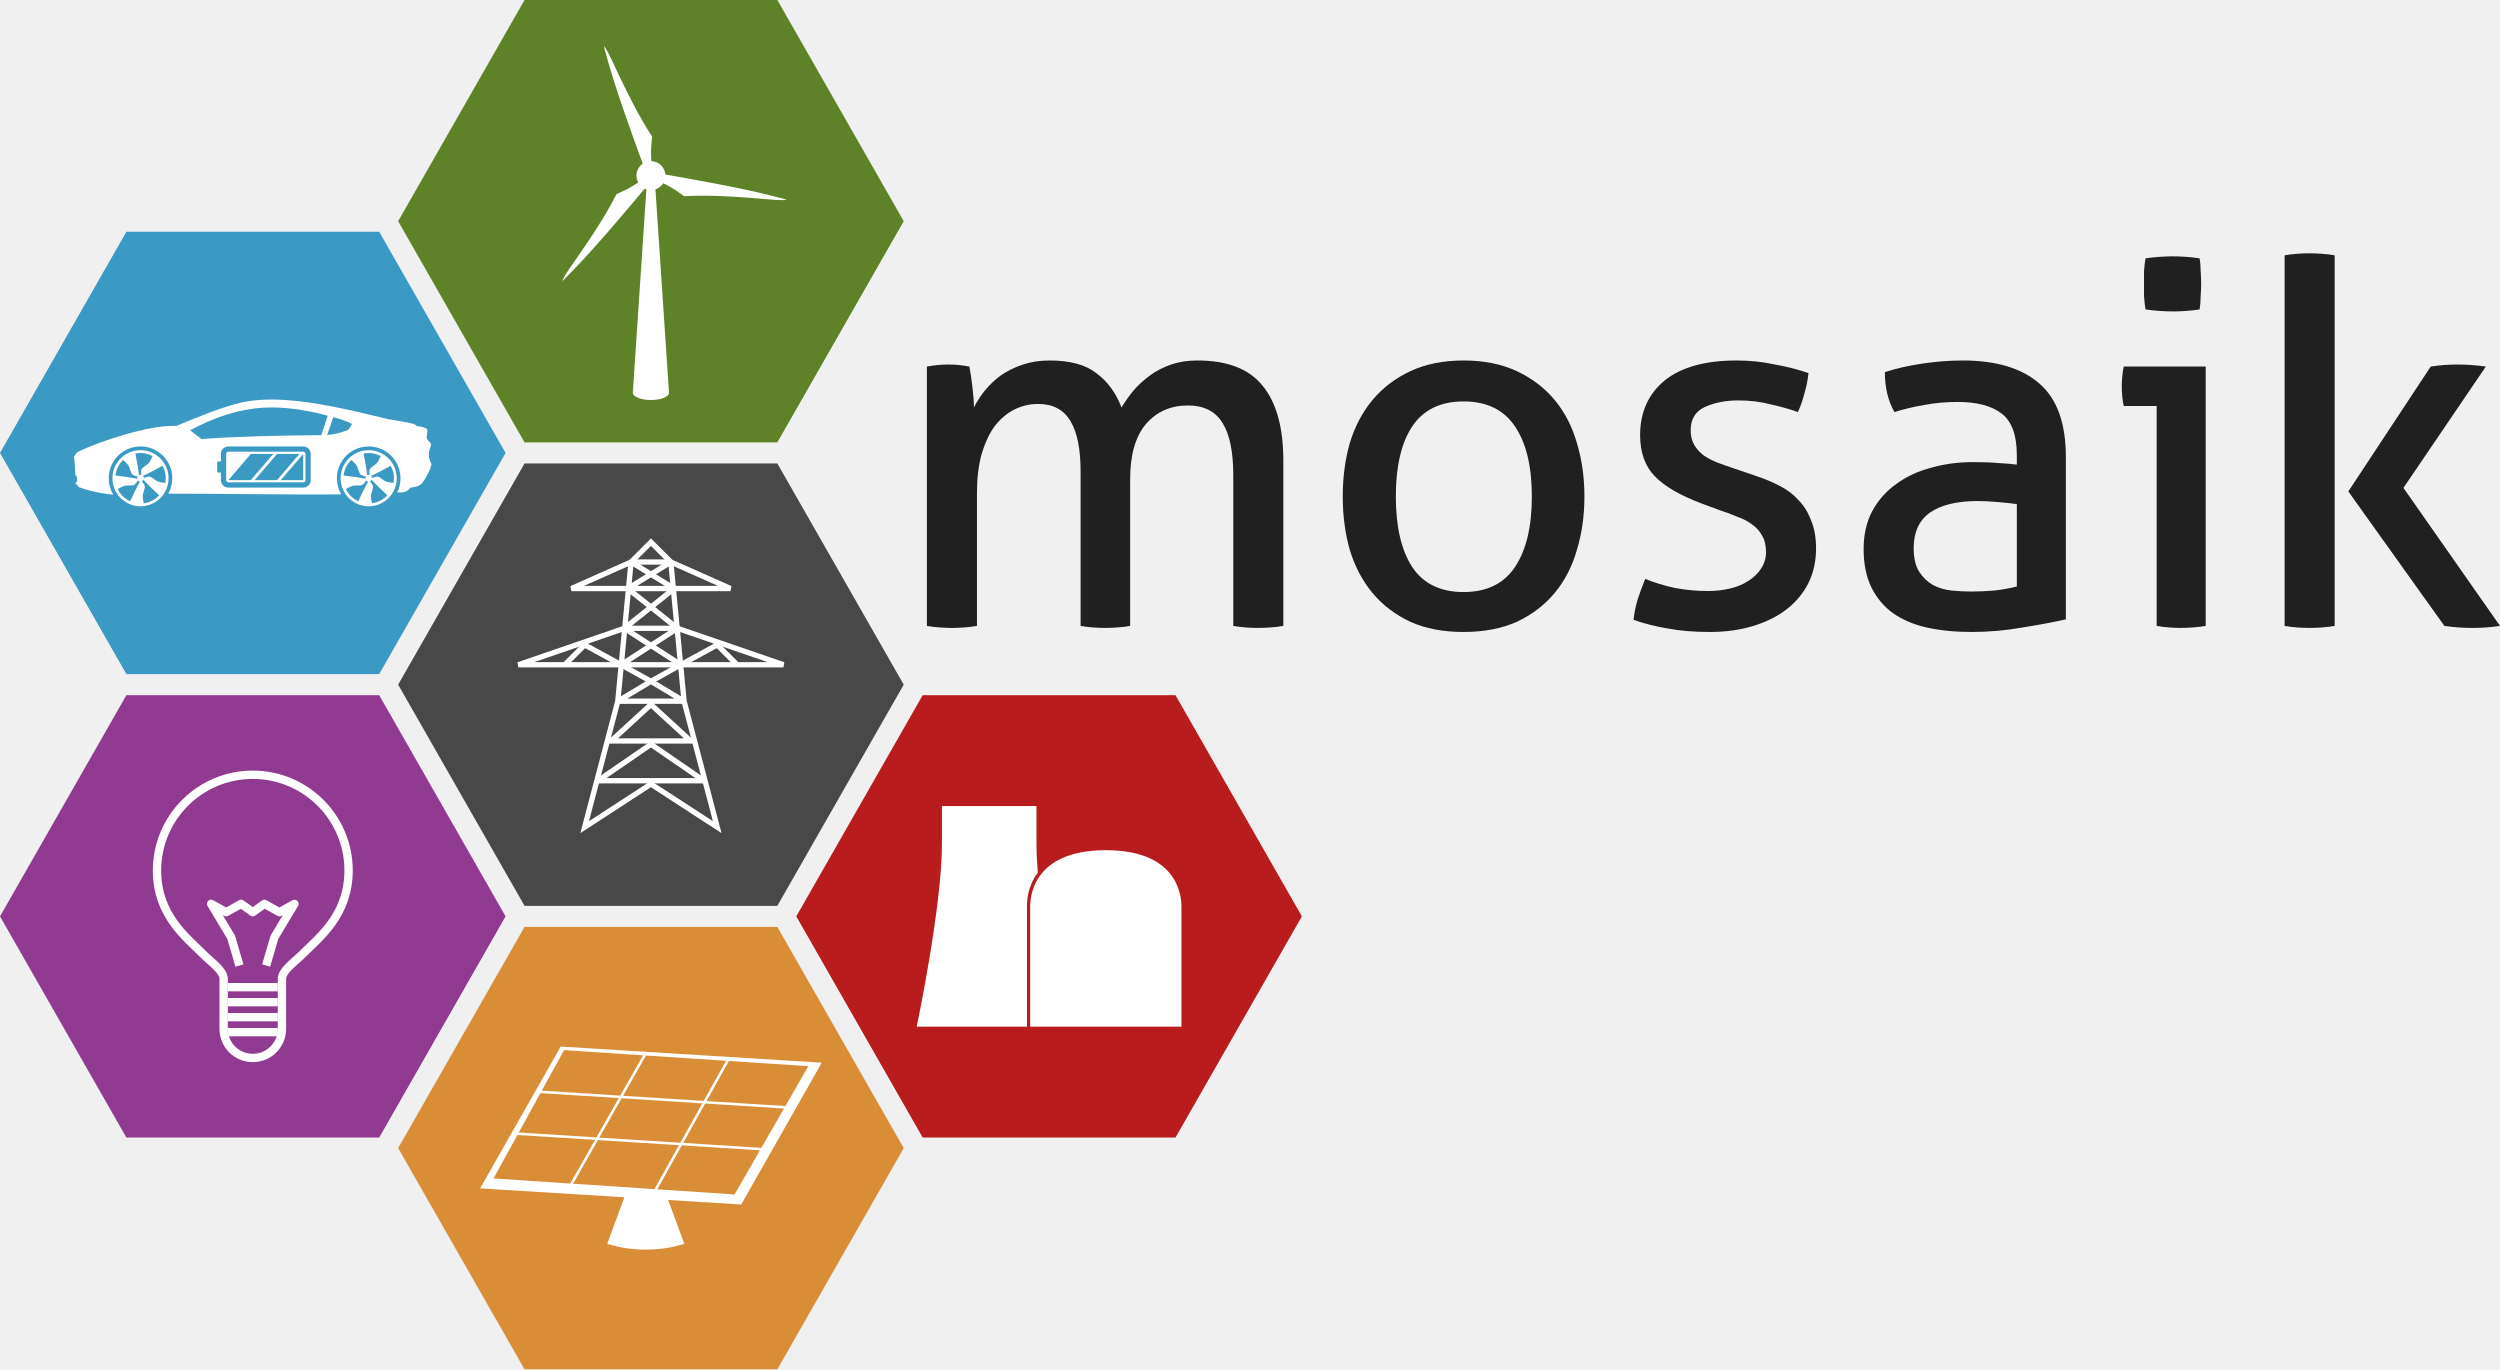
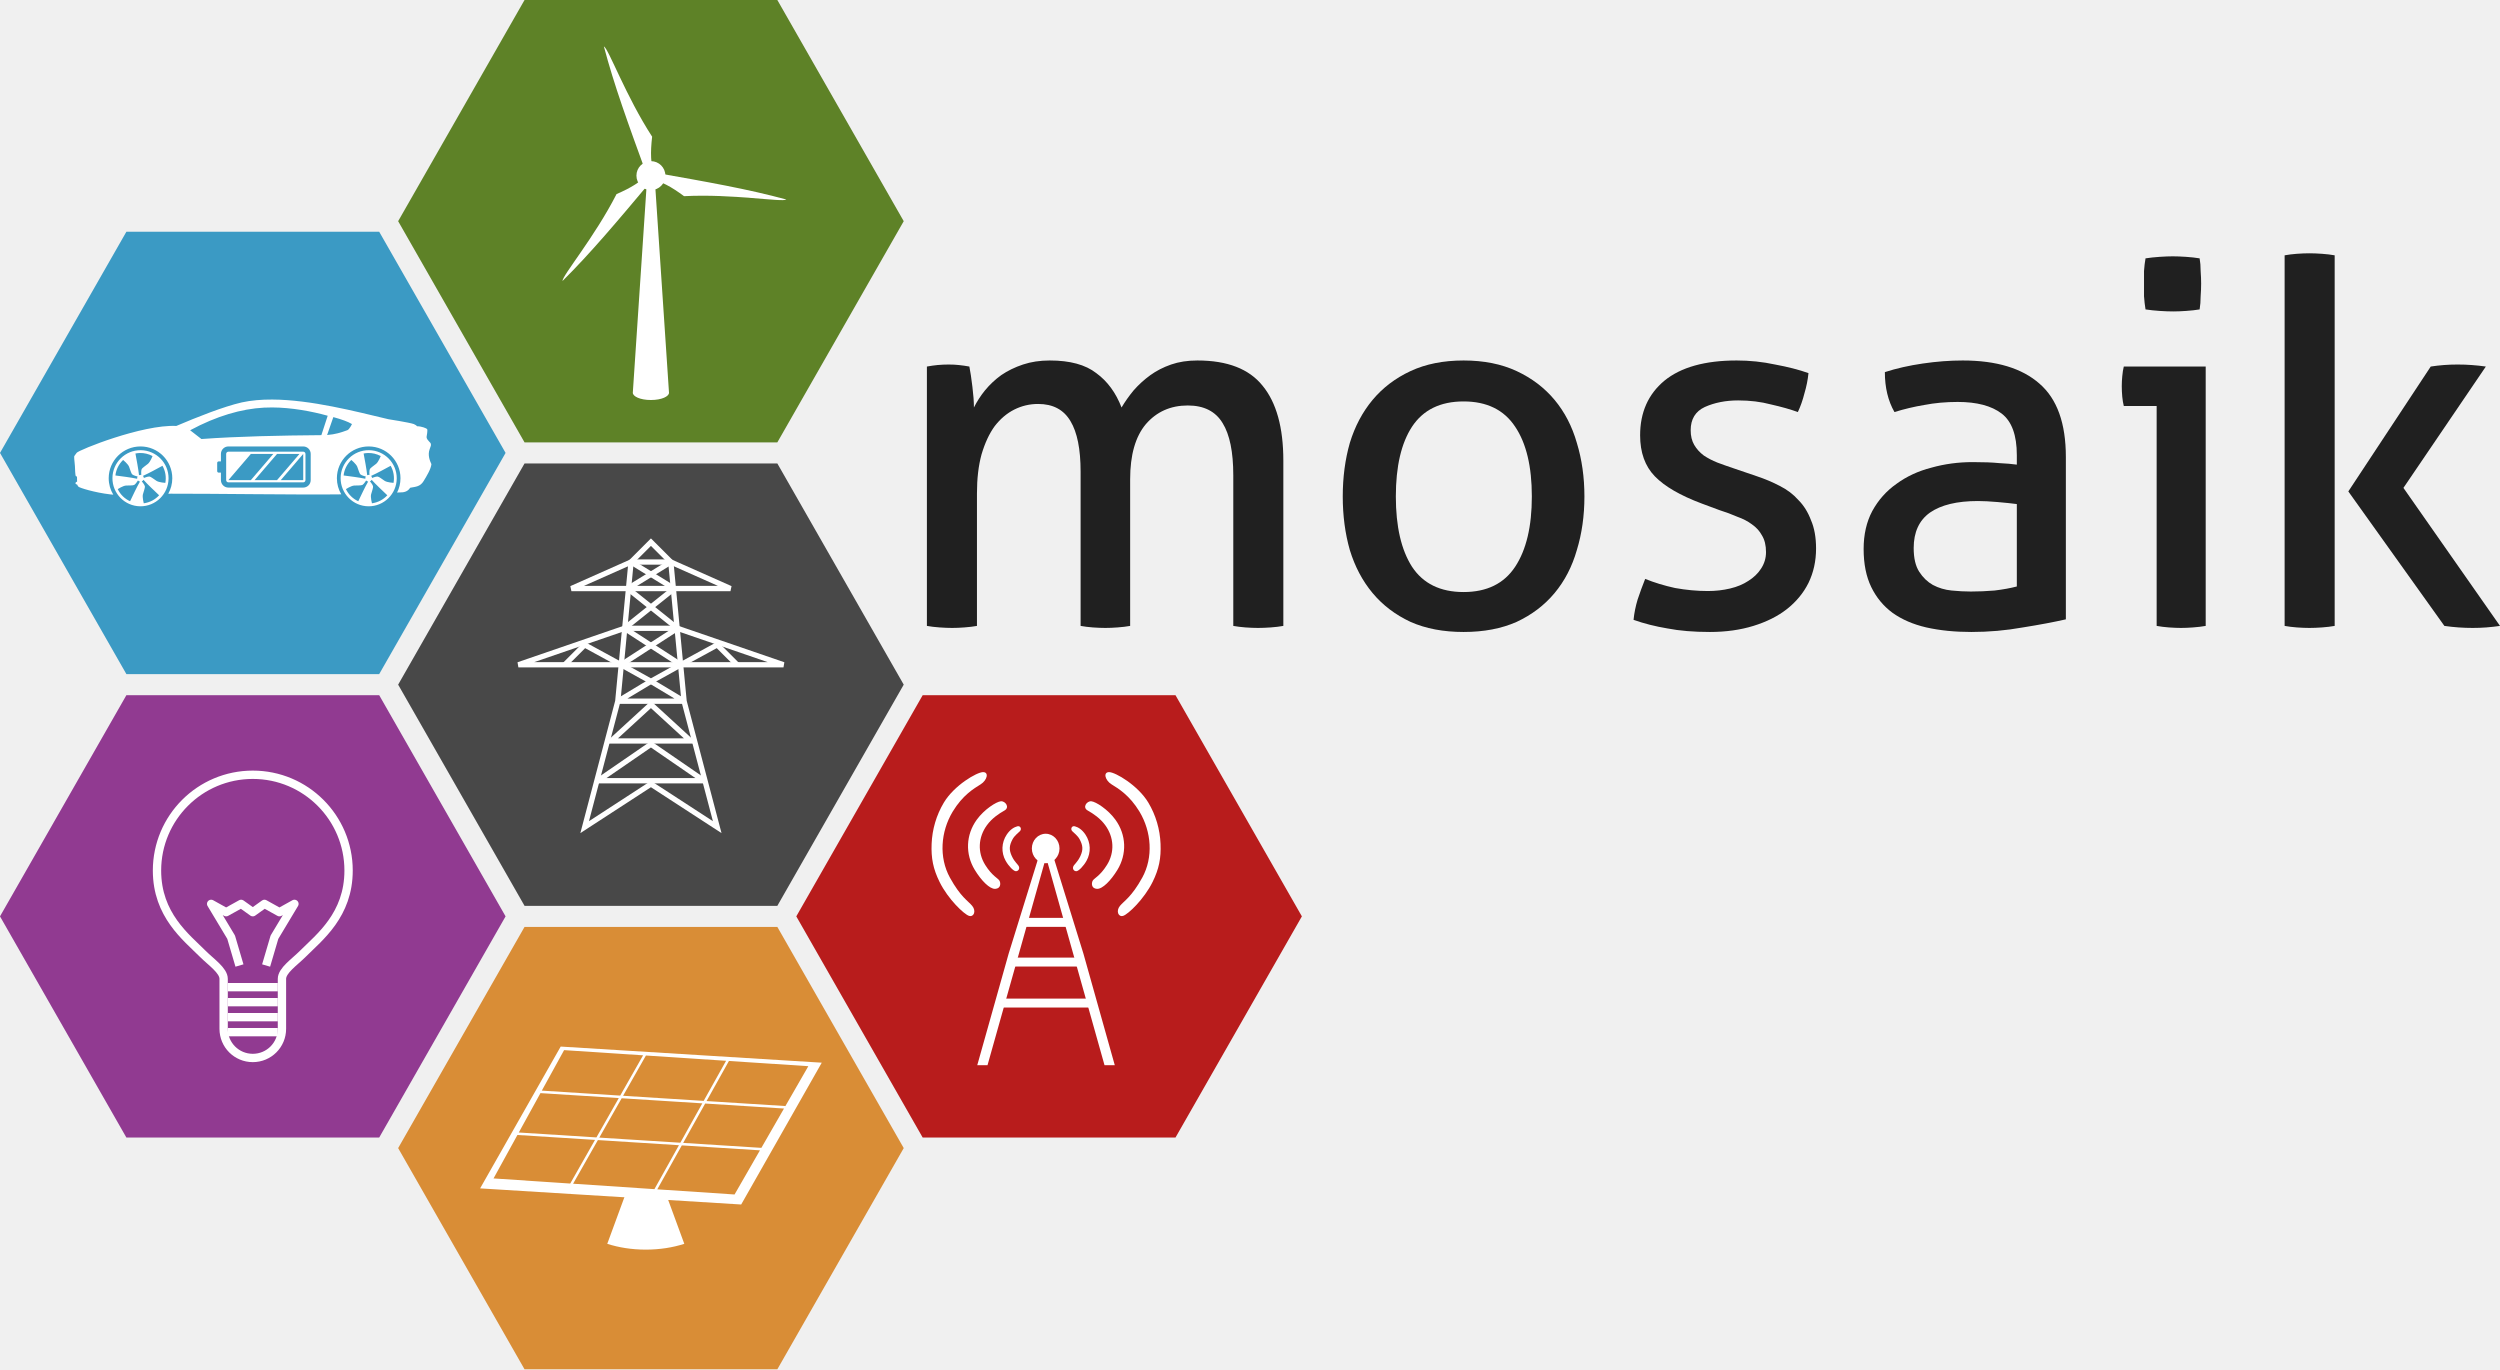
<svg xmlns="http://www.w3.org/2000/svg" version="1.1" width="593.374" height="325" id="svg3175">
  <defs id="defs3177" />
  <g transform="translate(-150,-552.3622)" id="layer1">
    <g id="text3183" style="font-size:120px;font-style:normal;font-variant:normal;font-weight:normal;font-stretch:normal;text-align:start;line-height:125%;letter-spacing:0px;word-spacing:0px;writing-mode:lr-tb;text-anchor:start;fill:#202020;fill-opacity:1;stroke:none;font-family:Aller;-inkscape-font-specification:Aller">
      <path d="m 370,639.362 c 0.88,-0.16 1.72,-0.28 2.52,-0.36 0.88,-0.08 1.76,-0.12 2.64,-0.12 0.88,6e-5 1.68,0.04 2.4,0.12 0.8,0.08 1.64,0.2 2.52,0.36 0.24,1.2 0.48,2.8 0.72,4.8 0.24,1.92 0.36,3.56 0.36,4.92 0.72,-1.44 1.6,-2.8 2.64,-4.08 1.12,-1.36 2.4,-2.56 3.84,-3.6 1.52,-1.04 3.24,-1.88 5.16,-2.52 1.92,-0.64 4.04,-0.96 6.36,-0.96 4.8,6e-5 8.48,1 11.04,3 2.64,1.92 4.64,4.64 6,8.16 0.8,-1.36 1.76,-2.72 2.88,-4.08 1.2,-1.36 2.52,-2.56 3.96,-3.6 1.44,-1.04 3.08,-1.88 4.92,-2.52 1.84,-0.64 3.92,-0.96 6.24,-0.96 7.12,6e-5 12.28,2 15.48,6 3.28,4 4.92,9.92 4.92,17.76 l 0,39.24 c -0.88,0.16 -1.88,0.28 -3,0.36 -1.12,0.08 -2.12,0.12 -3,0.12 -0.88,0 -1.88,-0.04 -3,-0.12 -1.04,-0.08 -2,-0.2 -2.88,-0.36 l 0,-35.76 c -8e-5,-5.52 -0.84,-9.64 -2.52,-12.36 -1.68,-2.8 -4.44,-4.2 -8.28,-4.2 -4.08,5e-5 -7.4,1.48 -9.96,4.44 -2.48,2.96 -3.72,7.32 -3.72,13.08 l 0,34.8 c -0.88,0.16 -1.88,0.28 -3,0.36 -1.04,0.08 -2,0.12 -2.88,0.12 -0.88,0 -1.88,-0.04 -3,-0.12 -1.04,-0.08 -2,-0.2 -2.88,-0.36 l 0,-36.6 c -4e-5,-5.36 -0.8,-9.36 -2.4,-12 -1.6,-2.72 -4.16,-4.08 -7.68,-4.08 -2,5e-5 -3.88,0.44 -5.64,1.32 -1.76,0.88 -3.32,2.2 -4.68,3.96 -1.28,1.76 -2.32,4 -3.12,6.72 -0.72,2.64 -1.08,5.72 -1.08,9.24 l 0,31.44 c -0.88,0.16 -1.88,0.28 -3,0.36 -1.04,0.08 -2,0.12 -2.88,0.12 -0.88,0 -1.88,-0.04 -3,-0.12 -1.12,-0.08 -2.12,-0.2 -3,-0.36 l 0,-61.56" id="path3047" style="line-height:125%;fill:#202020;font-family:Aller;-inkscape-font-specification:Aller" />
      <path d="m 497.382,702.362 c -4.8,0 -9,-0.8 -12.6,-2.4 -3.6,-1.68 -6.6,-3.96 -9,-6.84 -2.4,-2.88 -4.2,-6.28 -5.4,-10.2 -1.12,-3.92 -1.68,-8.16 -1.68,-12.72 -10e-6,-4.56 0.56,-8.8 1.68,-12.72 1.2,-3.92 3,-7.32 5.4,-10.2 2.4,-2.88 5.4,-5.16 9,-6.84 3.6,-1.68 7.8,-2.52 12.6,-2.52 4.8,6e-5 9,0.84 12.6,2.52 3.6,1.68 6.6,3.96 9,6.84 2.4,2.88 4.16,6.28 5.28,10.2 1.2,3.92 1.8,8.16 1.8,12.72 -6e-5,4.56 -0.6,8.8 -1.8,12.72 -1.12,3.92 -2.88,7.32 -5.28,10.2 -2.4,2.88 -5.4,5.16 -9,6.84 -3.6,1.6 -7.8,2.4 -12.6,2.4 m 0,-9.48 c 5.52,1e-5 9.6,-2 12.24,-6 2.64,-4 3.96,-9.56 3.96,-16.68 -5e-5,-7.12 -1.32,-12.64 -3.96,-16.56 -2.64,-4 -6.72,-6 -12.24,-6 -5.52,5e-5 -9.6,2 -12.24,6 -2.56,3.92 -3.84,9.44 -3.84,16.56 -2e-5,7.12 1.28,12.68 3.84,16.68 2.64,4 6.72,6 12.24,6" id="path3049" style="line-height:125%;fill:#202020;font-family:Aller;-inkscape-font-specification:Aller" />
      <path d="m 540.482,689.762 c 2.16,0.88 4.52,1.6 7.08,2.16 2.64,0.48 5.24,0.72 7.8,0.72 1.84,10e-6 3.6,-0.2 5.28,-0.6 1.68,-0.4 3.12,-1 4.32,-1.8 1.28,-0.8 2.28,-1.76 3,-2.88 0.8,-1.2 1.2,-2.52 1.2,-3.96 -3e-5,-1.6 -0.32,-2.92 -0.96,-3.96 -0.56,-1.04 -1.36,-1.92 -2.4,-2.64 -0.96,-0.72 -2.12,-1.32 -3.48,-1.8 -1.28,-0.56 -2.68,-1.08 -4.2,-1.56 l -4.2,-1.56 c -5.12,-1.92 -8.84,-4.08 -11.16,-6.48 -2.32,-2.4 -3.48,-5.64 -3.48,-9.72 0,-5.44 1.92,-9.76 5.76,-12.96 3.92,-3.2 9.64,-4.8 17.16,-4.8 3.12,6e-5 6.16,0.32 9.12,0.96 3.04,0.56 5.68,1.24 7.92,2.04 -0.16,1.6 -0.48,3.2 -0.96,4.8 -0.4,1.6 -0.92,3.08 -1.56,4.44 -1.76,-0.64 -3.88,-1.24 -6.36,-1.8 -2.4,-0.64 -5,-0.96 -7.8,-0.96 -2.96,5e-5 -5.6,0.52 -7.92,1.56 -2.24,1.04 -3.36,2.88 -3.36,5.52 -2e-5,1.36 0.28,2.52 0.84,3.48 0.56,0.96 1.32,1.8 2.28,2.52 0.96,0.64 2.04,1.2 3.24,1.68 1.28,0.48 2.64,0.96 4.08,1.44 l 5.28,1.8 c 1.92,0.64 3.72,1.4 5.4,2.28 1.76,0.88 3.24,2 4.44,3.36 1.28,1.28 2.28,2.88 3,4.8 0.8,1.84 1.2,4.08 1.2,6.72 -5e-5,2.96 -0.6,5.68 -1.8,8.16 -1.2,2.4 -2.92,4.48 -5.16,6.24 -2.16,1.68 -4.8,3 -7.92,3.96 -3.12,0.96 -6.56,1.44 -10.32,1.44 -3.84,0 -7.2,-0.28 -10.08,-0.84 -2.88,-0.48 -5.56,-1.16 -8.04,-2.04 0.16,-1.6 0.48,-3.2 0.96,-4.8 0.56,-1.68 1.16,-3.32 1.8,-4.92" id="path3051" style="line-height:125%;fill:#202020;font-family:Aller;-inkscape-font-specification:Aller" />
      <path d="m 628.692,672.002 c -1.2,-0.16 -2.72,-0.32 -4.56,-0.48 -1.84,-0.16 -3.4,-0.24 -4.68,-0.24 -4.96,3e-5 -8.76,0.92 -11.4,2.76 -2.56,1.84 -3.84,4.64 -3.84,8.4 -2e-5,2.4 0.44,4.28 1.32,5.64 0.88,1.36 1.96,2.4 3.24,3.12 1.36,0.72 2.84,1.16 4.44,1.32 1.6,0.16 3.12,0.24 4.56,0.24 1.84,1e-5 3.72,-0.08 5.64,-0.24 2,-0.24 3.76,-0.56 5.28,-0.96 l 0,-19.56 m 0,-11.64 c -4e-5,-4.72 -1.2,-8 -3.6,-9.84 -2.4,-1.84 -5.88,-2.76 -10.44,-2.76 -2.8,5e-5 -5.44,0.24 -7.92,0.72 -2.4,0.4 -4.76,0.96 -7.08,1.68 -1.52,-2.64 -2.28,-5.8 -2.28,-9.48 2.72,-0.88 5.72,-1.56 9,-2.04 3.28,-0.48 6.44,-0.72 9.48,-0.72 8,6e-5 14.08,1.84 18.24,5.52 4.16,3.6 6.24,9.4 6.24,17.4 l 0,38.52 c -2.8,0.64 -6.2,1.28 -10.2,1.92 -4,0.72 -8.08,1.08 -12.24,1.08 -3.92,0 -7.48,-0.36 -10.68,-1.08 -3.12,-0.72 -5.8,-1.88 -8.04,-3.48 -2.16,-1.6 -3.84,-3.64 -5.04,-6.12 -1.2,-2.48 -1.8,-5.48 -1.8,-9 -10e-6,-3.44 0.68,-6.44 2.04,-9 1.44,-2.64 3.36,-4.8 5.76,-6.48 2.4,-1.76 5.16,-3.04 8.28,-3.84 3.12,-0.88 6.4,-1.32 9.84,-1.32 2.56,4e-5 4.64,0.08 6.24,0.24 1.68,0.08 3.08,0.2 4.2,0.36 l 0,-2.28" id="path3053" style="line-height:125%;fill:#202020;font-family:Aller;-inkscape-font-specification:Aller" />
      <path d="m 661.881,648.722 -7.8,0 c -0.16,-0.64 -0.28,-1.36 -0.36,-2.16 -0.08,-0.88 -0.12,-1.72 -0.12,-2.52 0,-0.8 0.04,-1.6 0.12,-2.4 0.08,-0.88 0.2,-1.64 0.36,-2.28 l 19.44,0 0,61.56 c -0.88,0.16 -1.88,0.28 -3,0.36 -1.04,0.08 -2,0.12 -2.88,0.12 -0.8,0 -1.76,-0.04 -2.88,-0.12 -1.04,-0.08 -2,-0.2 -2.88,-0.36 l 0,-52.2 m -2.64,-22.92 c -0.16,-0.96 -0.28,-2 -0.36,-3.12 -1e-5,-1.12 -1e-5,-2.12 0,-3 -1e-5,-0.88 -1e-5,-1.88 0,-3 0.08,-1.12 0.2,-2.12 0.36,-3 1.04,-0.16 2.16,-0.28 3.36,-0.36 1.2,-0.08 2.24,-0.12 3.12,-0.12 0.88,9e-5 1.92,0.04 3.12,0.12 1.2,0.08 2.28,0.2 3.24,0.36 0.16,0.88 0.24,1.88 0.24,3 0.08,1.12 0.12,2.12 0.12,3 -2e-5,0.88 -0.04,1.88 -0.12,3 -2e-5,1.12 -0.08,2.16 -0.24,3.12 -0.96,0.16 -2.04,0.28 -3.24,0.36 -1.12,0.08 -2.12,0.12 -3,0.12 -0.96,7e-5 -2.04,-0.04 -3.24,-0.12 -1.2,-0.08 -2.32,-0.2 -3.36,-0.36" id="path3055" style="line-height:125%;fill:#202020;font-family:Aller;-inkscape-font-specification:Aller" />
      <path d="m 692.254,612.962 c 0.88,-0.16 1.84,-0.28 2.88,-0.36 1.12,-0.08 2.12,-0.12 3,-0.12 0.88,9e-5 1.88,0.04 3,0.12 1.12,0.08 2.12,0.2 3,0.36 l 0,87.96 c -0.88,0.16 -1.88,0.28 -3,0.36 -1.12,0.08 -2.12,0.12 -3,0.12 -0.88,0 -1.88,-0.04 -3,-0.12 -1.04,-0.08 -2,-0.2 -2.88,-0.36 l 0,-87.96 m 15.12,56.04 19.56,-29.64 c 1.04,-0.16 2.08,-0.28 3.12,-0.36 1.04,-0.08 2.12,-0.12 3.24,-0.12 1.2,6e-5 2.32,0.04 3.36,0.12 1.12,0.08 2.24,0.2 3.36,0.36 l -19.56,28.8 22.92,32.76 c -1.12,0.16 -2.2,0.28 -3.24,0.36 -1.04,0.08 -2.12,0.12 -3.24,0.12 -1.12,0 -2.24,-0.04 -3.36,-0.12 -1.12,-0.08 -2.24,-0.2 -3.36,-0.36 l -22.8,-31.92" id="path3057" style="line-height:125%;fill:#202020;font-family:Aller;-inkscape-font-specification:Aller" />
    </g>
    <path d="m 369,717.362 -30,52.5 30,52.5 60,0 30,-52.5 -30,-52.5 z" id="path4005-8" style="fill:#b81c1c;fill-opacity:1;stroke:none" />
    <path d="m 274.5,662.362 -30,52.5 30,52.5 60,0 30,-52.5 -30,-52.5 z" id="path4005-84" style="fill:#484848;fill-opacity:1;stroke:none" />
    <path d="m 274.5,552.362 -30,52.5 30,52.5 60,0 30,-52.5 -30,-52.5 z" id="path4005-3" style="fill:#5e8227;fill-opacity:1;stroke:none" />
    <path d="m 180,607.362 -30,52.5 30,52.5 60,0 30,-52.5 -30,-52.5 z" id="path4005-4" style="fill:#3b9ac4;fill-opacity:1;stroke:none" />
    <path d="m 274.5,772.362 -30,52.5 30,52.5 60,0 30,-52.5 -30,-52.5 z" id="path4005-8-0" style="fill:#d98d36;fill-opacity:1;stroke:none" />
    <path d="m 180,717.362 -30,52.5 30,52.5 60,0 30,-52.5 -30,-52.5 z" id="path4005-8-1" style="fill:#913a91;fill-opacity:1;stroke:none" />
    <g transform="matrix(0.1717984,0,0,0.1717984,252.9534,476.8175)" id="g3100">
      <path d="m 295,682.362 -20,300 c 0,5 10,10 25,10 15,0 25,-5 25,-10 l -20,-300 z" id="path3778" style="fill:#ffffff;fill-opacity:1;stroke:none" />
      <path d="m 290,210 a 20,20 0 1 1 -40,0 20,20 0 1 1 40,0 z" transform="translate(30,472.3616)" id="path3772" style="fill:#ffffff;fill-opacity:1;stroke:none" />
      <path d="m 487.133,715.373 c -5.792,4.056 -74.729,-8.1 -141.346,-4.615 -17.96,-13.321 -31.864,-20.85 -46.636,-23.455 l 1.736,-9.848 c 78.785,13.892 132.949,23.443 186.245,37.917 z" id="rect3774" style="fill:#ffffff;fill-opacity:1;stroke:none" />
      <path d="m 177.843,827.971 c -0.616,-7.044 44.379,-60.667 74.669,-120.102 20.516,-8.893 33.988,-17.17 43.63,-28.66 l 7.66,6.428 c -51.423,61.284 -86.776,103.416 -125.96,142.334 z" id="rect3774-50" style="fill:#ffffff;fill-opacity:1;stroke:none" />
      <path d="m 235.016,503.836 c 6.409,2.988 30.35,68.767 66.677,124.717 -2.557,22.214 -2.125,38.02 3.006,52.115 l -9.397,3.42 c -27.362,-75.175 -46.173,-126.859 -60.285,-180.252 z" id="rect3774-5" style="fill:#ffffff;fill-opacity:1;stroke:none" />
    </g>
    <g transform="matrix(0.1573032,0,0,0.1573032,257.309,595.7268)" id="g3123">
      <path d="m 270,572.362 -90,40 240,0 -90,-40 z" id="path4363" style="fill:none;stroke:#ffffff;stroke-width:8;stroke-linecap:butt;stroke-linejoin:miter;stroke-miterlimit:4;stroke-opacity:1;stroke-dasharray:none" />
      <path d="M 300,90 270,120 250,330 200,520 300,455 400,520 350,330 330,120 z" transform="translate(0,452.3616)" id="path4363-1" style="fill:none;stroke:#ffffff;stroke-width:8;stroke-linecap:square;stroke-linejoin:miter;stroke-miterlimit:4;stroke-opacity:1;stroke-dasharray:none" />
      <path d="m 260,672.362 -160,55 400,0 -160,-55 z" id="path4363-2" style="fill:none;stroke:#ffffff;stroke-width:8;stroke-linecap:butt;stroke-linejoin:miter;stroke-miterlimit:4;stroke-opacity:1;stroke-dasharray:none" />
      <path d="m 220,450 160,0 -80,-55 z" transform="translate(0,452.3616)" id="path3807" style="fill:none;stroke:#ffffff;stroke-width:8;stroke-linecap:butt;stroke-linejoin:bevel;stroke-miterlimit:4;stroke-opacity:1;stroke-dasharray:none" />
      <path d="m 240,390 120,0 -60,-55 z" transform="translate(0,452.3616)" id="path3809" style="fill:none;stroke:#ffffff;stroke-width:8;stroke-linecap:butt;stroke-linejoin:miter;stroke-miterlimit:4;stroke-opacity:1;stroke-dasharray:none" />
      <path d="m 250,330 100,0 -50,-30 z" transform="translate(0,452.3616)" id="path3811" style="fill:none;stroke:#ffffff;stroke-width:8;stroke-linecap:butt;stroke-linejoin:bevel;stroke-miterlimit:4;stroke-opacity:1;stroke-dasharray:none" />
      <path d="m 260,220 85,55 55,-30 30,30" transform="translate(0,452.3616)" id="path3813" style="fill:none;stroke:#ffffff;stroke-width:8;stroke-linecap:butt;stroke-linejoin:miter;stroke-miterlimit:4;stroke-opacity:1;stroke-dasharray:none" />
      <path d="m 340,220 -85,55 -55,-30 -30,30" transform="translate(0,452.3616)" id="path3815" style="fill:none;stroke:#ffffff;stroke-width:8;stroke-linecap:butt;stroke-linejoin:miter;stroke-miterlimit:4;stroke-opacity:1;stroke-dasharray:none" />
      <path d="m 340,220 -75,-60 65,-40" transform="translate(0,452.3616)" id="path3819" style="fill:none;stroke:#ffffff;stroke-width:8;stroke-linecap:butt;stroke-linejoin:miter;stroke-miterlimit:4;stroke-opacity:1;stroke-dasharray:none" />
      <path d="m 260,672.362 75,-60 -65,-40" id="path3819-3" style="fill:none;stroke:#ffffff;stroke-width:8;stroke-linecap:butt;stroke-linejoin:miter;stroke-miterlimit:4;stroke-opacity:1;stroke-dasharray:none" />
      <path d="m 255,275 45,25 45,-25" transform="translate(0,452.3616)" id="path3878" style="fill:none;stroke:#ffffff;stroke-width:8;stroke-linecap:butt;stroke-linejoin:miter;stroke-miterlimit:4;stroke-opacity:1;stroke-dasharray:none" />
    </g>
    <g transform="matrix(0.1530013,0,0,0.1530013,258.9439,703.2473)" id="g3158">
      <path d="m 259.75,862.362 -29.75,81 c 17.75,5.738 38.11,9 59.75,9 21.64,0 42,-3.262 59.75,-9 l -29.75,-81 -60,0 z" id="path3778-7" style="fill:#ffffff;fill-opacity:1;stroke:none" />
      <path d="m 157.75,637.362 -125,220 405,25 125,-220 -405,-25 z m 5.281,5.531 122.531,8.062 -35.5,62.469 -121.594,-7.719 34.562,-62.812 z M 290,651.237 l 124.312,8.188 -34.75,62.188 L 254.531,713.705 290,651.237 z m 128.75,8.469 123.156,8.094 -35.562,61.844 -122.312,-7.75 34.719,-62.188 z m -292.375,49.875 121.5,7.688 -34.688,61.031 -120.437,-7.625 33.625,-61.094 z m 125.969,7.969 125.094,7.906 -34.094,61.062 -125.688,-7.938 34.688,-61.031 z m 129.531,8.188 122.281,7.75 -35.094,61 -121.281,-7.688 34.094,-61.062 z M 90.625,774.518 211,782.143 172.531,849.862 53.563,841.924 90.625,774.518 z M 215.469,782.424 341.188,790.393 303.156,858.549 177,850.143 215.469,782.424 z m 130.188,8.25 121.188,7.656 -39.375,68.5 -119.875,-8 38.062,-68.156 z" id="path3803" style="fill:#ffffff;fill-opacity:1;stroke:none" />
    </g>
    <g transform="matrix(0.1496063,0,0,0.1496063,352.622,653.564)" id="g3175">
-       <path d="m 280,762.362 c 0,-10 0,-90 120,-90 120,0 120,80 120,90 0,10 0,190 0,190 l -240,0 c 0,0 0,-180 0,-190 z" id="rect3777" style="fill:#ffffff;fill-opacity:1;stroke:none" />
-       <path d="m 140,602.362 0,60 c 0,100 -40,290 -40,290 l 175,0 0,-191.781 c 0,-5.336 -2.8e-4,-29.922 17.094,-52.5 C 290.787,691.639 290,676.124 290,662.362 l 0,-60 -150,0 z" id="rect3780" style="fill:#ffffff;fill-opacity:1;stroke:none" />
+       <g transform="matrix(16.86457,0,0,16.86457,-1766.476,-1631.116)" id="g321">
+         <rect x="105.44" y="125" width="35" height="35" ry="4.266" fill="#a02c2c" id="rect289" style="fill:#a0842c;fill-opacity:0" />
+         <g transform="matrix(1.1978,0,0,1.1978,-24.092,-28.475)" fill="#ffffff" id="g319">
+           <g id="g301">
+             <path d="m 122.67,137.37 c -0.071,5e-5 -0.137,0.078 -0.173,0.205 l -2.608,8.408 -2.405,8.544 h 0.462 l 2.289,-8.133 2.435,-8.651 2.432,8.654 2.285,8.13 h 0.462 l -2.4,-8.54 -2.606,-8.411 c -0.036,-0.127 -0.102,-0.205 -0.173,-0.206 z" color="#000000" stroke="#ffffff" stroke-width="0.331" id="path291" />
+             <rect x="120.63" y="143.12" width="4.05" height="0.704" ry="0.352" id="rect293" />
+             <rect x="119.76" y="146.24" width="5.874" height="0.704" ry="0.352" id="rect295" />
+             <rect x="118.82" y="149.46" width="7.69" height="0.704" ry="0.352" id="rect297" />
+             <ellipse transform="scale(-1,1)" cx="-122.64" cy="137.67" rx="1.086" ry="1.157" id="ellipse299" />
+           </g>
+           <g transform="matrix(0.019515,-0.35702,0.47037,0.02394,7.3039,177.96)" id="g309">
+             <path d="m 128.65,232.65 c -0.992,0.011 -1.979,0.227 -2.858,0.648 -1.158,0.554 -2.199,1.421 -2.179,1.794 0.021,0.373 0.481,0.628 0.997,0.489 0.516,-0.138 0.881,-0.742 2.303,-1.31 1.333,-0.532 2.266,-0.509 3.625,-0.034 0.882,0.308 1.432,0.861 1.913,1.177 0.482,0.316 1.256,0.026 1.029,-0.487 -0.227,-0.513 -0.724,-1.142 -1.95,-1.692 -0.894,-0.401 -1.89,-0.595 -2.882,-0.584 z" color="#000000" style="-inkscape-stroke:none" id="path303" />
+             <path d="m 128.93,226.89 c -1.909,0.024 -3.809,0.477 -5.502,1.361 -2.229,1.164 -4.052,2.644 -3.913,3.575 0.139,0.931 1.283,0.876 1.819,0.636 0.536,-0.24 0.939,-1.268 3.327,-2.533 2.675,-1.417 5.967,-1.419 8.699,-0.082 1.61,0.788 2.687,1.898 3.445,2.802 0.758,0.905 2.125,0.049 1.984,-0.691 -0.142,-0.74 -1.952,-2.686 -4.311,-3.841 -1.721,-0.842 -3.639,-1.251 -5.547,-1.227 z" color="#000000" style="-inkscape-stroke:none" id="path305" />
+             <path d="m 128.69,220.82 c -3.156,0.032 -5.492,0.478 -8.293,1.675 -3.686,1.576 -6.814,4.37 -7.095,5.201 -0.281,0.831 1.151,1.193 2.218,0.449 1.068,-0.743 1.812,-2.016 5.949,-3.97 4.331,-2.046 9.97,-1.958 14.488,-0.148 3.756,1.515 5.344,3.349 6.317,4.408 0.973,1.059 2.796,1.324 2.713,0.289 -0.083,-1.035 -3.222,-4.68 -7.124,-6.243 -2.846,-1.141 -6.017,-1.694 -9.174,-1.661 z" color="#000000" style="-inkscape-stroke:none" id="path307" />
+           </g>
+           <g transform="matrix(-0.019515,-0.35702,-0.47037,0.02394,238.04,177.96)" id="g317">
+             <path d="m 128.65,232.65 c -0.992,0.011 -1.979,0.227 -2.858,0.648 -1.158,0.554 -2.199,1.421 -2.179,1.794 0.021,0.373 0.481,0.628 0.997,0.489 0.516,-0.138 0.881,-0.742 2.303,-1.31 1.333,-0.532 2.266,-0.509 3.625,-0.034 0.882,0.308 1.432,0.861 1.913,1.177 0.482,0.316 1.256,0.026 1.029,-0.487 -0.227,-0.513 -0.724,-1.142 -1.95,-1.692 -0.894,-0.401 -1.89,-0.595 -2.882,-0.584 z" color="#000000" style="-inkscape-stroke:none" id="path311" />
+             <path d="m 128.93,226.89 c -1.909,0.024 -3.809,0.477 -5.502,1.361 -2.229,1.164 -4.052,2.644 -3.913,3.575 0.139,0.931 1.283,0.876 1.819,0.636 0.536,-0.24 0.939,-1.268 3.327,-2.533 2.675,-1.417 5.967,-1.419 8.699,-0.082 1.61,0.788 2.687,1.898 3.445,2.802 0.758,0.905 2.125,0.049 1.984,-0.691 -0.142,-0.74 -1.952,-2.686 -4.311,-3.841 -1.721,-0.842 -3.639,-1.251 -5.547,-1.227 z" color="#000000" style="-inkscape-stroke:none" id="path313" />
+             <path d="m 128.69,220.82 c -3.156,0.032 -5.492,0.478 -8.293,1.675 -3.686,1.576 -6.814,4.37 -7.095,5.201 -0.281,0.831 1.151,1.193 2.218,0.449 1.068,-0.743 1.812,-2.016 5.949,-3.97 4.331,-2.046 9.97,-1.958 14.488,-0.148 3.756,1.515 5.344,3.349 6.317,4.408 0.973,1.059 2.796,1.324 2.713,0.289 -0.083,-1.035 -3.222,-4.68 -7.124,-6.243 -2.846,-1.141 -6.017,-1.694 -9.174,-1.661 z" color="#000000" style="-inkscape-stroke:none" id="path315" />
+           </g>
+         </g>
+       </g>
    </g>
    <g transform="matrix(0.3954059,0,0,0.3954059,91.37822,437.7759)" id="g3841" style="stroke:#ffffff;stroke-width:5;stroke-miterlimit:4;stroke-opacity:1;stroke-dasharray:none">
      <path d="m 300,302.5 c -31.756,0 -57.5,25.744 -57.5,57.5 0,26.656 17.5,40 27.5,50 5,5 12.5,10 12.5,15 0,10 0,30 0,30 0,9.695 7.805,17.5 17.5,17.5 9.695,0 17.5,-7.805 17.5,-17.5 0,0 0,-20 0,-30 0,-5 7.5,-10 12.5,-15 10,-10 27.5,-23.344 27.5,-50 0,-31.756 -25.744,-57.5 -57.5,-57.5 z" transform="translate(0,452.3616)" id="path4343" style="fill:none;stroke:#ffffff;stroke-width:5;stroke-miterlimit:4;stroke-opacity:1;stroke-dasharray:none" />
      <path d="m 285,430 30,0" transform="translate(0,452.3616)" id="path3790" style="fill:none;stroke:#ffffff;stroke-width:5;stroke-linecap:butt;stroke-linejoin:miter;stroke-miterlimit:4;stroke-opacity:1;stroke-dasharray:none" />
      <path d="m 285,891.362 30,0" id="path3790-3" style="fill:none;stroke:#ffffff;stroke-width:5;stroke-linecap:butt;stroke-linejoin:miter;stroke-miterlimit:4;stroke-opacity:1;stroke-dasharray:none" />
      <path d="m 285,900.362 30,0" id="path3790-2" style="fill:none;stroke:#ffffff;stroke-width:5;stroke-linecap:butt;stroke-linejoin:miter;stroke-miterlimit:4;stroke-opacity:1;stroke-dasharray:none" />
      <path d="m 285,909.362 30,0" id="path3790-8" style="fill:none;stroke:#ffffff;stroke-width:5;stroke-linecap:butt;stroke-linejoin:miter;stroke-miterlimit:4;stroke-opacity:1;stroke-dasharray:none" />
      <path d="m 292,417 -5,-17 -12,-20 9,5 9,-5 7,5 7,-5 9,5 9,-5 -12,20 -5,17" transform="translate(0,452.3616)" id="path3839" style="fill:none;stroke:#ffffff;stroke-width:5;stroke-linecap:butt;stroke-linejoin:round;stroke-miterlimit:4;stroke-opacity:1;stroke-dasharray:none" />
    </g>
    <g transform="matrix(0.1775737,0,0,0.1775737,156.2675,506.0804)" id="g3209">
      <path d="m 152.828,862.363 c -20.709,-0.179 -37.648,16.461 -37.827,37.17 -0.179,20.709 16.461,37.648 37.17,37.827 20.709,0.179 37.648,-16.461 37.827,-37.17 0.179,-20.709 -16.461,-37.648 -37.17,-37.827 z m -1.266,3.773 c 5.854,-0.162 11.7,1.21 17.062,4.078 0,0 -3.01,7.705 -6.094,10.312 -3.084,2.607 -7.633,5.325 -8.531,7.336 -0.898,2.011 -0.469,7.617 -0.469,7.617 -1.111,-0.248 -2.049,-0.119 -3.023,0.352 -0.915,-8.73 -3.261,-20.678 -4.781,-29.015 1.937,-0.394 3.884,-0.626 5.836,-0.68 z m -22.288,9.281 c 0,0 6.395,5.238 7.922,8.976 1.526,3.738 2.701,8.907 4.336,10.382 1.635,1.475 7.125,2.789 7.125,2.789 -0.579,0.98 -0.756,1.928 -0.609,3 -8.586,-1.828 -20.686,-3.276 -29.085,-4.406 0.896,-7.855 4.466,-15.124 10.312,-20.741 z m 52.592,7.804 c 3.892,6.882 5.272,14.846 3.844,22.827 0,0 -8.263,-0.474 -11.695,-2.601 -3.432,-2.127 -7.419,-5.627 -9.609,-5.859 -2.19,-0.233 -7.406,1.922 -7.406,1.922 -0.108,-1.133 -0.517,-2.008 -1.266,-2.789 8.021,-3.568 18.673,-9.477 26.132,-13.499 z m -25.405,18.749 c 5.872,6.525 14.799,14.82 20.929,20.671 -5.343,5.828 -12.499,9.602 -20.53,10.711 0,0 -2.111,-8.008 -1.148,-11.929 0.963,-3.921 3.057,-8.79 2.601,-10.945 -0.456,-2.155 -4.101,-6.445 -4.101,-6.445 1.045,-0.453 1.738,-1.109 2.25,-2.062 z m -7.359,0.844 c 0.753,0.854 1.607,1.308 2.672,1.5 -4.392,7.601 -9.525,18.658 -13.195,26.296 -7.194,-3.28 -12.987,-8.922 -16.523,-16.218 0,0 6.965,-4.461 10.992,-4.758 4.027,-0.296 9.294,0.185 11.203,-0.914 1.909,-1.099 4.851,-5.906 4.851,-5.906 z" id="path3787-5-4" style="fill:#ffffff;fill-opacity:1;stroke:none" />
      <path d="m 457.828,862.363 c -20.709,-0.179 -37.648,16.461 -37.827,37.17 -0.179,20.709 16.461,37.648 37.17,37.827 20.709,0.179 37.648,-16.461 37.827,-37.17 0.179,-20.709 -16.461,-37.648 -37.17,-37.827 z m -1.266,3.773 c 5.854,-0.162 11.7,1.21 17.062,4.078 0,0 -3.01,7.705 -6.094,10.312 -3.084,2.607 -7.633,5.325 -8.531,7.336 -0.898,2.011 -0.469,7.617 -0.469,7.617 -1.111,-0.248 -2.049,-0.119 -3.023,0.352 -0.915,-8.73 -3.261,-20.678 -4.781,-29.015 1.937,-0.394 3.884,-0.626 5.836,-0.68 z m -22.288,9.281 c 0,0 6.395,5.238 7.922,8.976 1.526,3.738 2.701,8.907 4.336,10.382 1.635,1.475 7.125,2.789 7.125,2.789 -0.579,0.98 -0.756,1.928 -0.609,3 -8.586,-1.828 -20.686,-3.276 -29.085,-4.406 0.896,-7.855 4.466,-15.124 10.312,-20.741 z m 52.592,7.804 c 3.892,6.882 5.272,14.846 3.844,22.827 0,0 -8.263,-0.474 -11.695,-2.601 -3.432,-2.127 -7.419,-5.627 -9.609,-5.859 -2.19,-0.233 -7.406,1.922 -7.406,1.922 -0.108,-1.133 -0.517,-2.008 -1.266,-2.789 8.021,-3.568 18.673,-9.477 26.132,-13.499 z m -25.405,18.749 c 5.872,6.525 14.799,14.82 20.929,20.671 -5.343,5.828 -12.499,9.602 -20.53,10.711 0,0 -2.111,-8.008 -1.148,-11.929 0.963,-3.921 3.057,-8.79 2.601,-10.945 -0.456,-2.155 -4.101,-6.445 -4.101,-6.445 1.045,-0.453 1.738,-1.109 2.25,-2.062 z m -7.359,0.844 c 0.753,0.854 1.607,1.308 2.672,1.5 -4.392,7.601 -9.525,18.658 -13.195,26.296 -7.194,-3.28 -12.987,-8.922 -16.523,-16.218 0,0 6.965,-4.461 10.992,-4.758 4.027,-0.296 9.294,0.185 11.203,-0.914 1.909,-1.099 4.851,-5.906 4.851,-5.906 z" id="path3787-5-4-7" style="fill:#ffffff;fill-opacity:1;stroke:none" />
      <path d="m 328.594,342.312 c -14.423,-0.07 -28.196,1.059 -40.812,3.844 -24.827,5.733 -59.791,19.694 -87.375,31.438 -45.647,-2.108 -130.777,32.261 -133.188,35.906 -2.411,3.646 -3.325,3.899 -3.375,5.281 -0.05,4.104 0.885,8.508 1,12.438 0.115,3.929 0.452,12.762 1.25,13.438 0.798,0.675 0.676,0.209 1.531,0.656 l 0.125,6.656 c -0.94,0.359 -2.159,1.066 -2.156,2.25 0.003,1.184 1.435,1.594 2.406,1.875 0,0 0.138,1.127 1.5,2.656 1.362,1.529 21.766,7.951 42.469,10.312 1.444,0.165 2.806,0.294 4.156,0.406 C 112.243,463.056 110,455.544 110,447.5 c 0,-23.472 19.028,-42.5 42.5,-42.5 23.472,0 42.5,19.028 42.5,42.5 0,7.515 -1.953,14.562 -5.375,20.688 1.2,-0.007 2.375,-0.027 3.656,-0.031 51.002,-0.176 173.349,1.619 224.688,0.906 1.011,-0.014 1.936,-0.044 2.875,-0.062 C 417.134,462.69 415,455.349 415,447.5 c 0,-23.472 19.028,-42.5 42.5,-42.5 23.472,0 42.5,19.028 42.5,42.5 0,6.893 -1.65,13.399 -4.562,19.156 1.847,-0.107 4.25,-0.25 4.25,-0.25 7.38,0.261 10.925,-2.724 13.375,-6.219 7.601,-1.364 13.401,-1.511 17.875,-8.906 4.474,-7.396 9.821,-16.228 10.406,-22.656 -1.907,-4.072 -5.35,-11.914 -2.312,-20.062 1.854,-4.974 1.708,-4.616 1.625,-6.531 0.028,-2.691 -5.373,-4.833 -5.812,-9.531 0.371,-2.037 1.604,-9.055 0.844,-10.469 -0.76,-1.414 -7.838,-4.041 -13.594,-4.031 -0.375,-0.816 -2.868,-2.435 -4.312,-2.938 -6.15,-2.139 -33.812,-6.438 -33.812,-6.438 -44.153,-10.478 -103.866,-26.063 -155.375,-26.312 z M 328.5,352.875 c 25.809,0.122 52.776,5.113 74.219,11.094 l -8.469,25.938 c -53.871,0.425 -111.505,1.594 -160.327,5.168 L 218.844,383.365 c 35.349,-19.097 68.69,-28.649 98.687,-30.24 3.62,-0.192 7.282,-0.267 10.969,-0.25 z m 81.75,12.906 c 11.527,3.18 19.388,6.021 24.938,9.312 0,0 -3.432,7.184 -6.188,8.188 -8.885,3.237 -16.044,5.549 -27.062,6.438 z M 270,405 l 100,0 c 5.54,0 10,4.46 10,10 l 0,35 c 0,5.54 -4.46,10 -10,10 l -100,0 c -5.54,0 -10,-4.46 -10,-10 l 0,-10 -3,0 c -1.108,0 -2,-0.892 -2,-2 l 0,-11 c 0,-1.108 0.892,-2 2,-2 l 3,0 0,-10 c 0,-5.54 4.46,-10 10,-10 z" transform="translate(0,452.3616)" id="path4102" style="fill:#ffffff;fill-opacity:1;stroke:none" />
      <path d="m 270,412 c -1.662,0 -3,1.338 -3,3 l 0,35 c 0,1.662 1.338,3 3,3 l 100,0 c 1.662,0 3,-1.338 3,-3 l 0,-35 c 0,-1.662 -1.338,-3 -3,-3 l -100,0 z m 30,3 30,0 -30,35 -30,0 30,-35 z m 35,0 30,0 -30,35 -30,0 30,-35 z m 35,0 0,35 -30,0 30,-35 z" transform="translate(0,452.3616)" id="rect4186-3" style="fill:#ffffff;fill-opacity:1;stroke:none" />
    </g>
  </g>
</svg>
